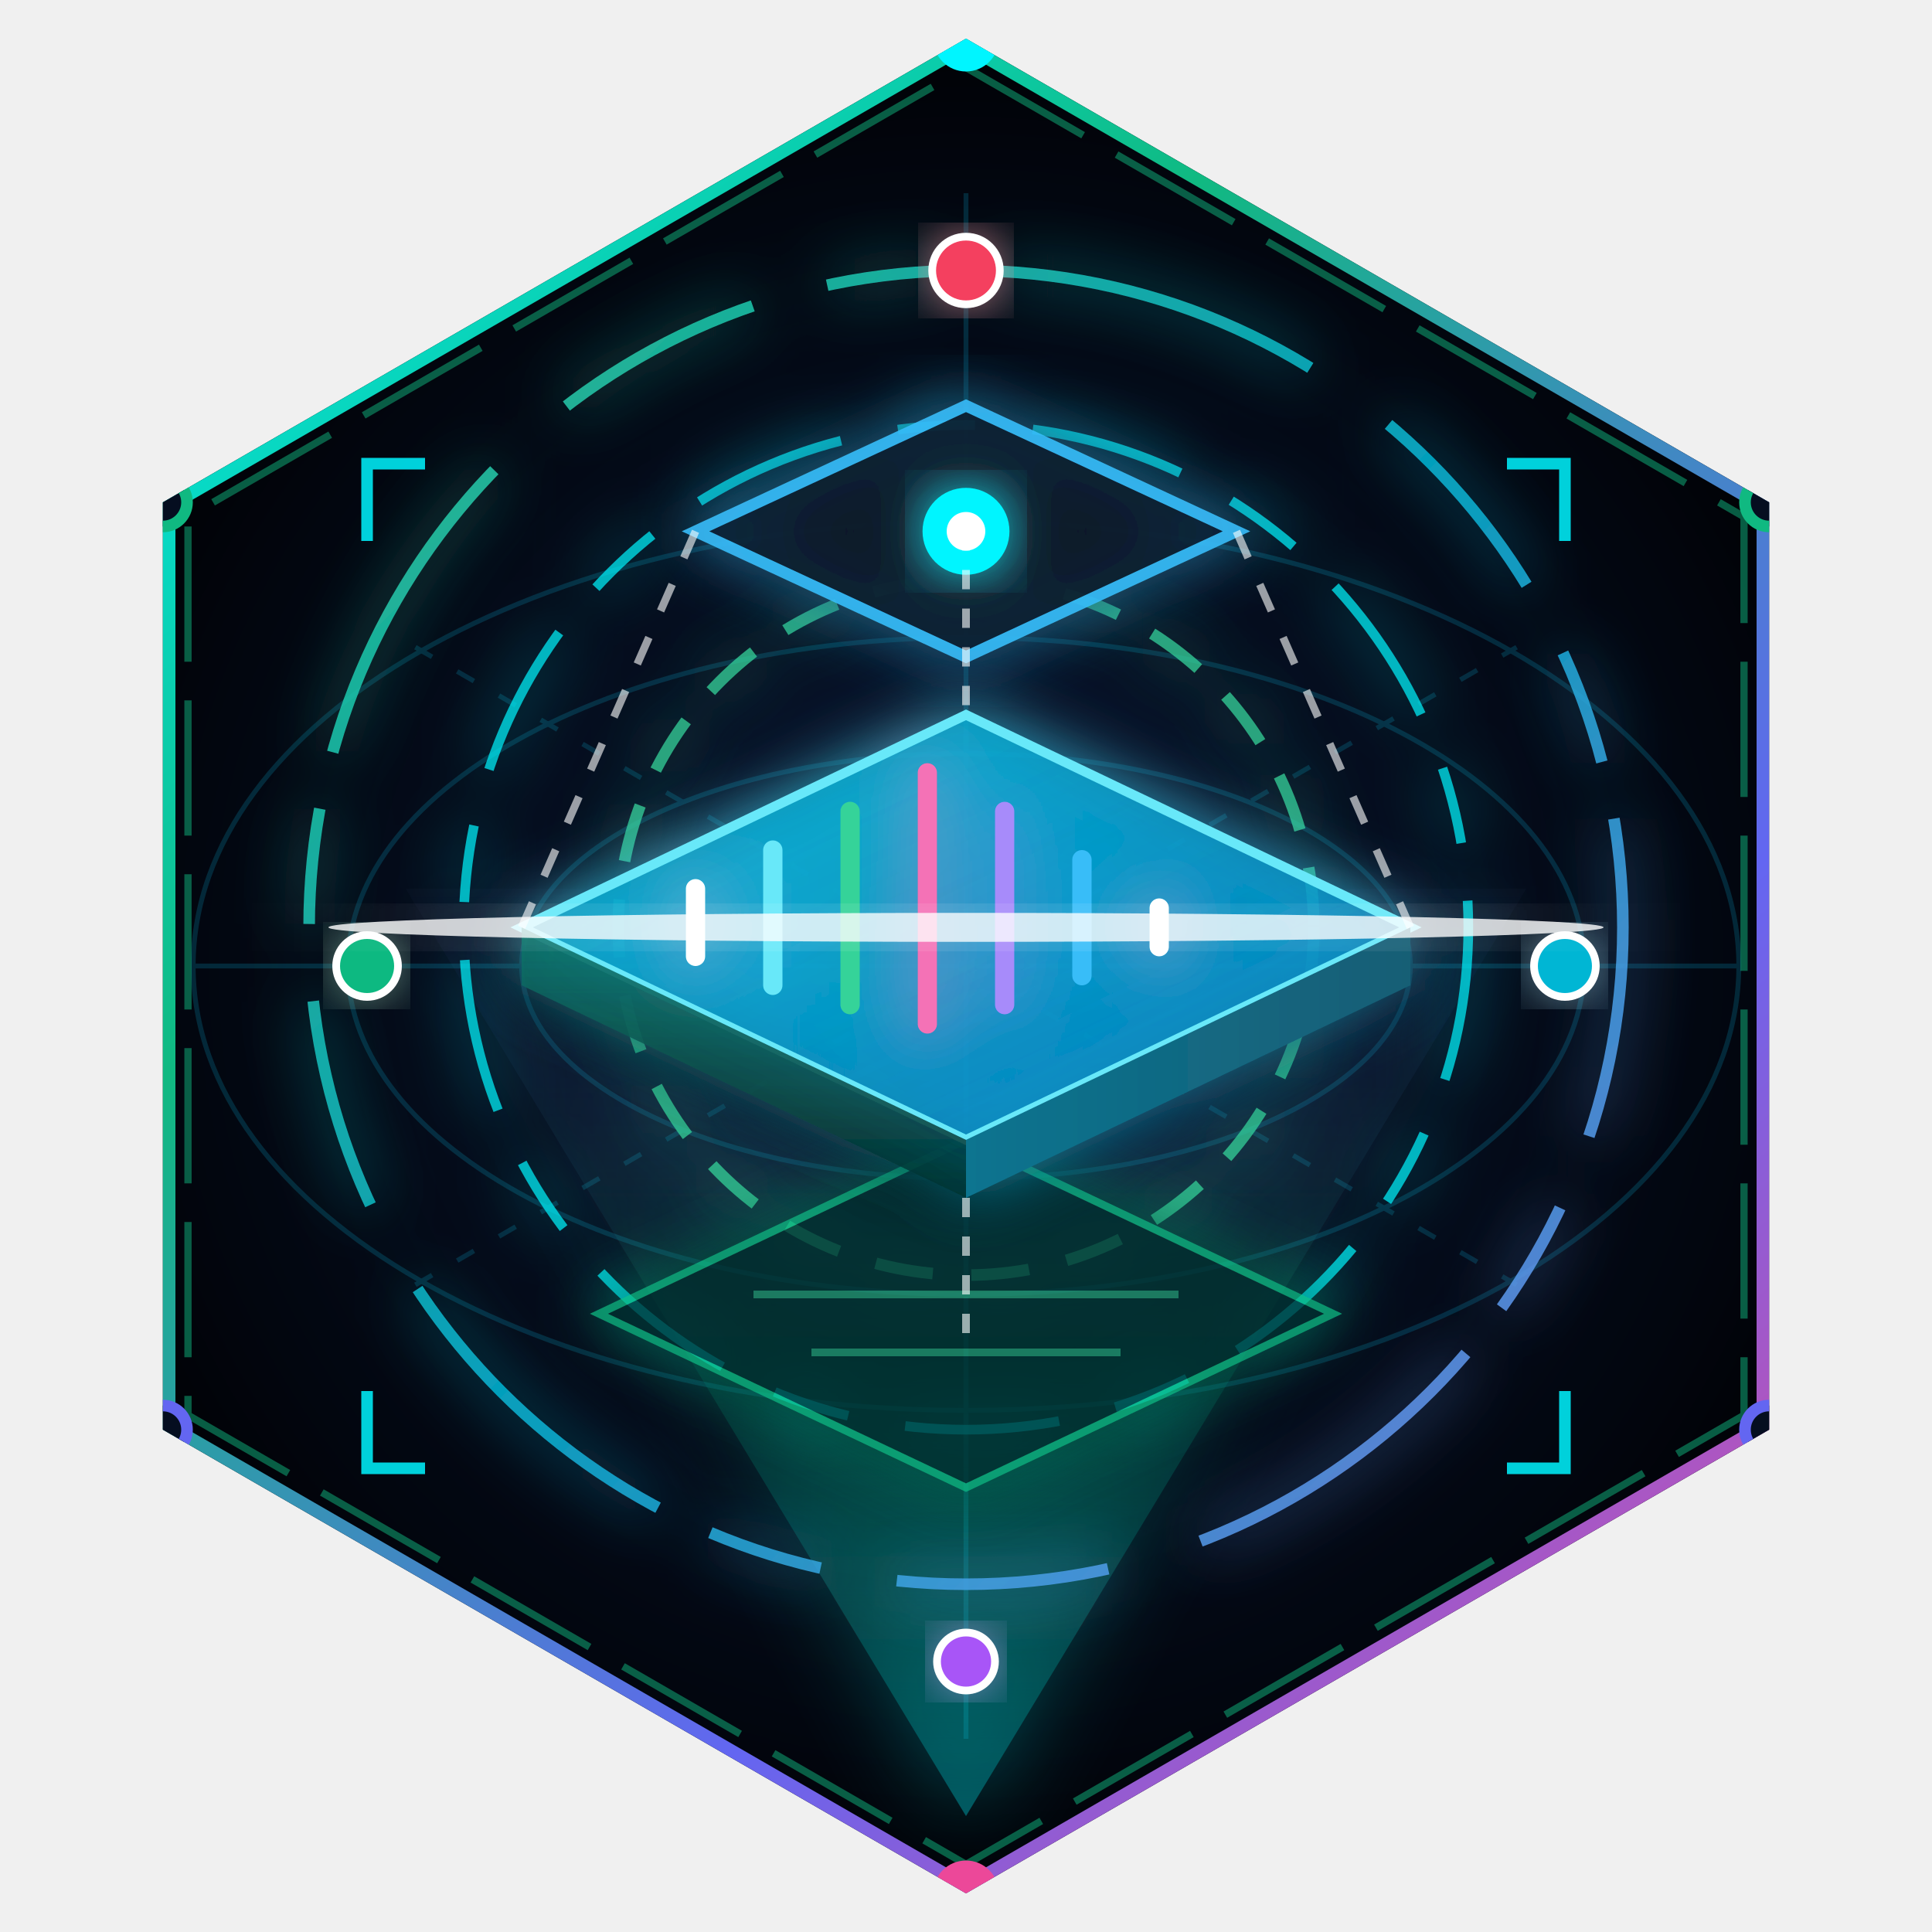
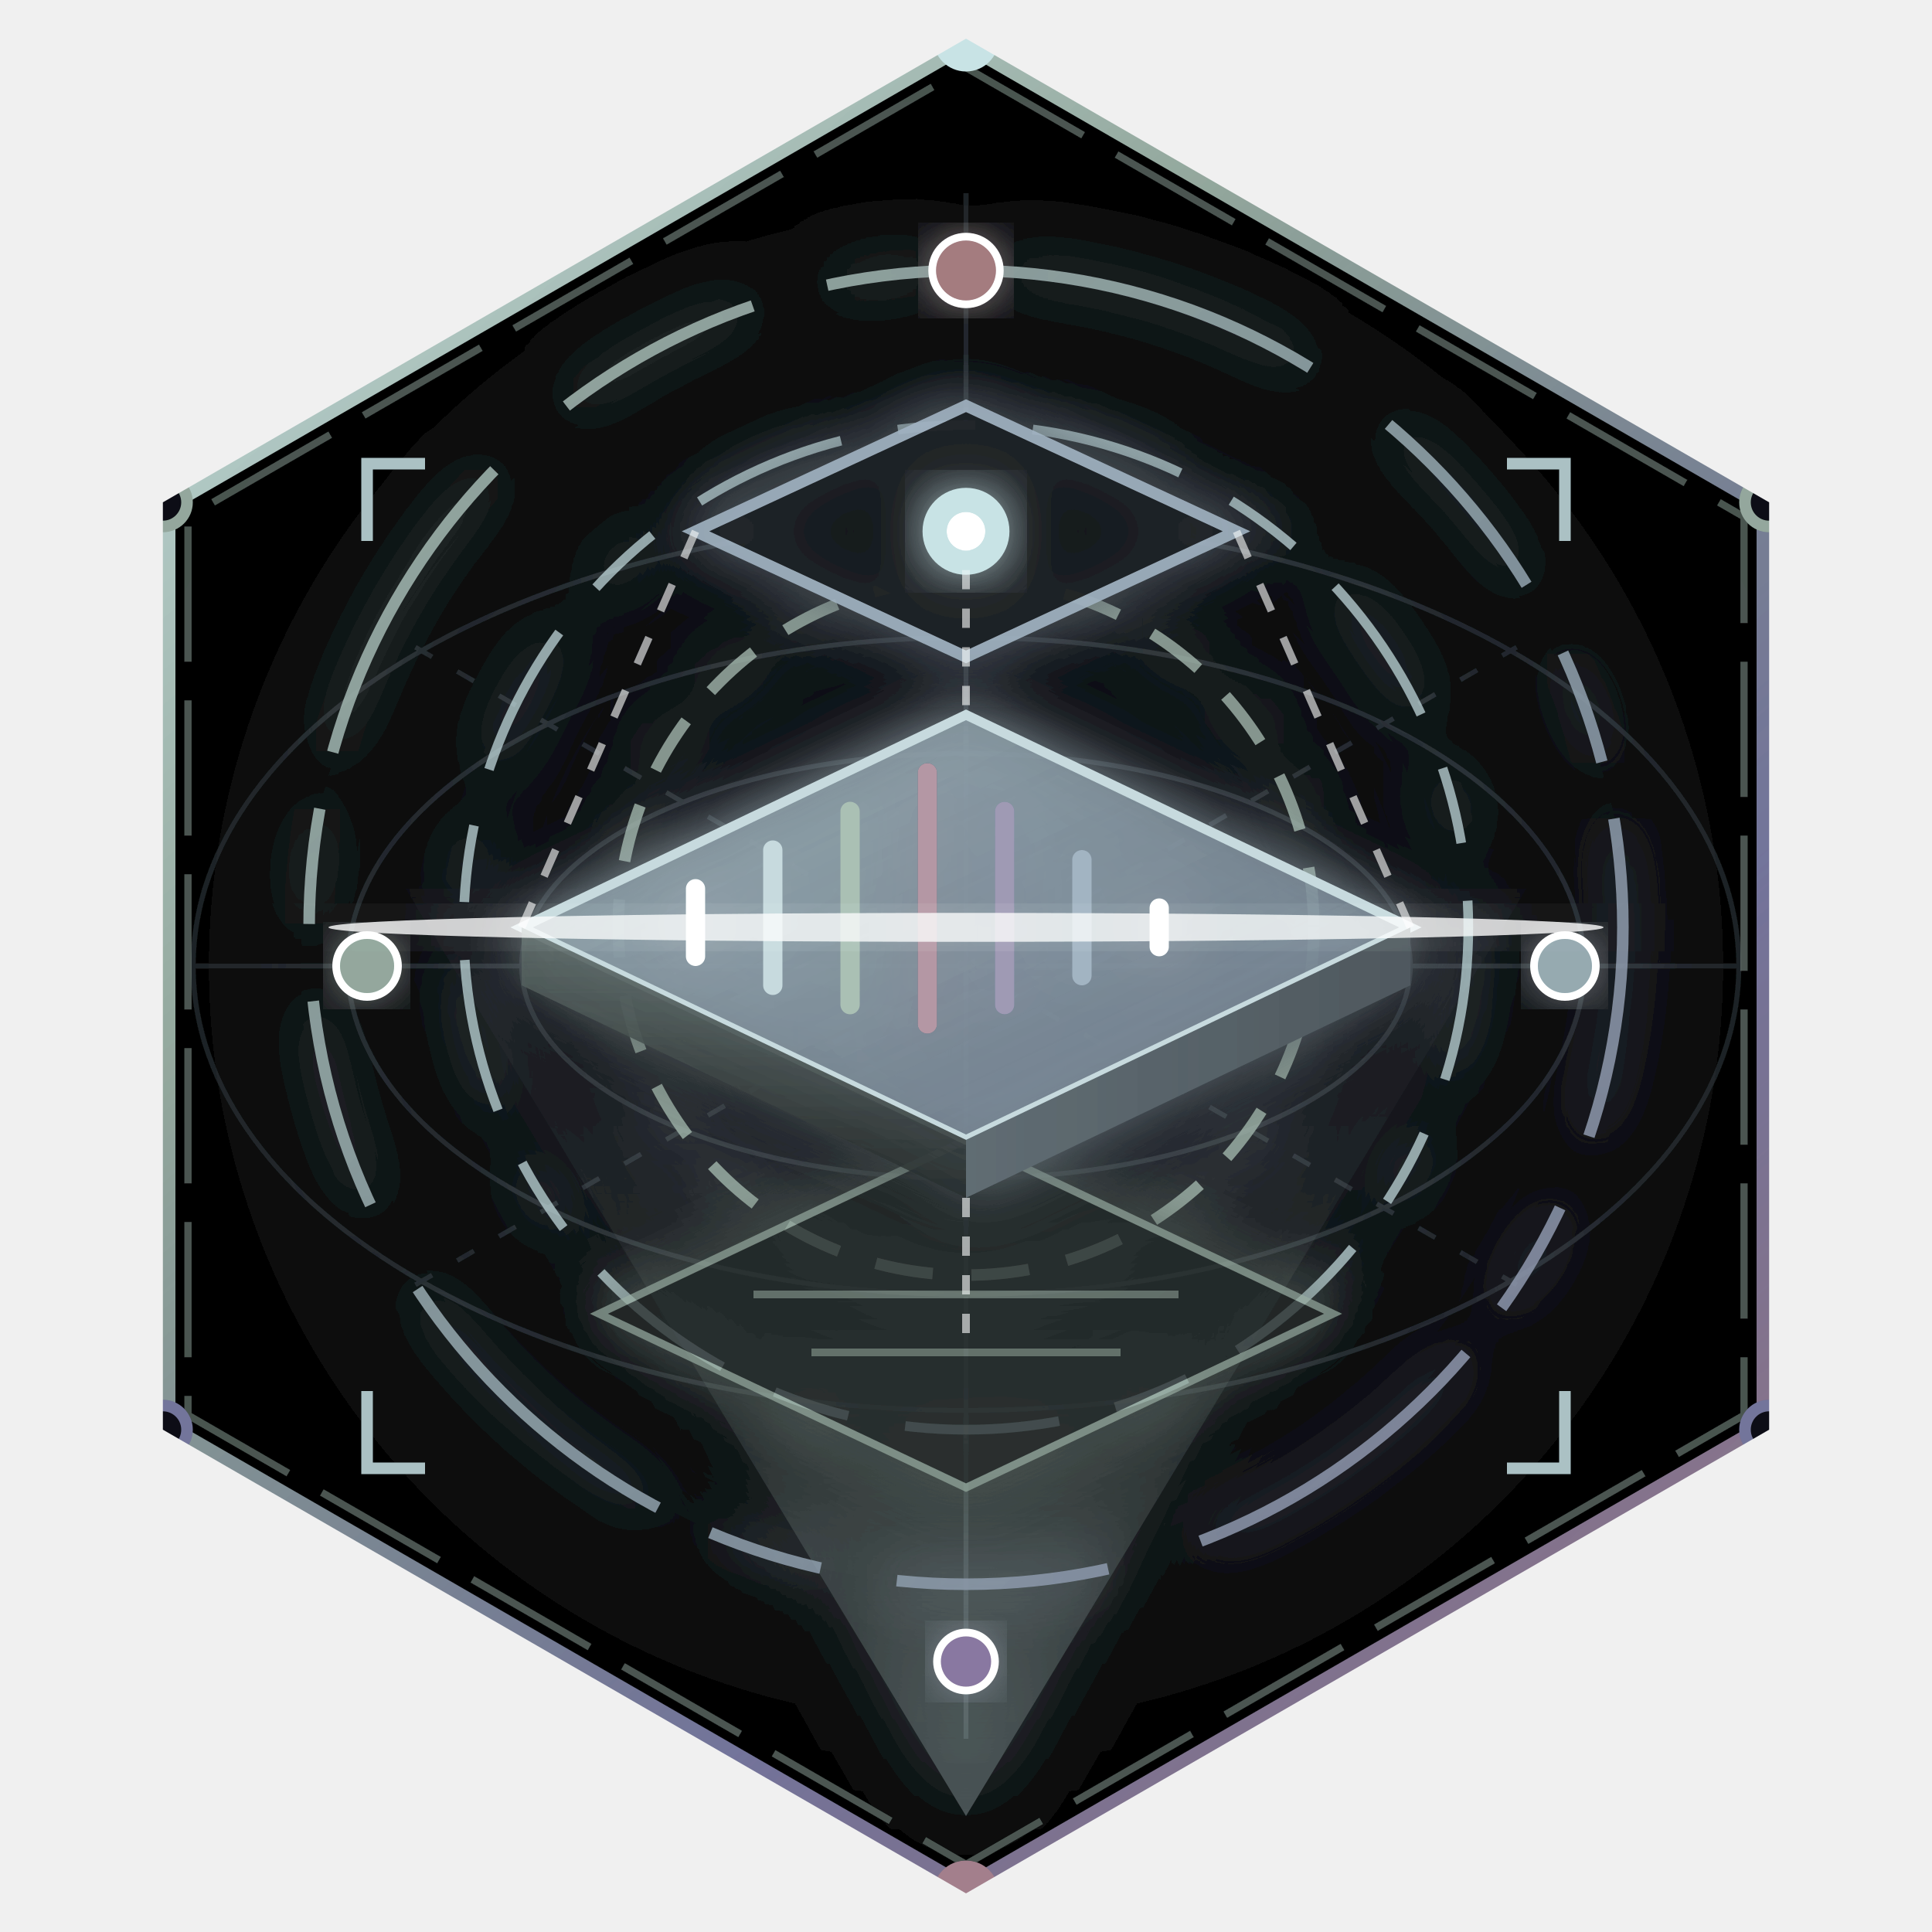
<svg xmlns="http://www.w3.org/2000/svg" viewBox="0 0 200 200" width="200" height="200">
  <defs>
    <clipPath id="webHexClip">
      <polygon points="100,4 183.14,52 183.14,148 100,196 16.86,148 16.86,52" />
    </clipPath>
    <radialGradient id="webBg" cx="100" cy="100" r="95" gradientUnits="userSpaceOnUse">
      <stop offset="0%" stop-color="#0a1a38" />
      <stop offset="45%" stop-color="#050e20" />
      <stop offset="85%" stop-color="#02060f" />
      <stop offset="100%" stop-color="#010206" />
    </radialGradient>
    <linearGradient id="webRim" x1="16.86" y1="4" x2="183.14" y2="196" gradientUnits="userSpaceOnUse">
      <stop offset="0%" stop-color="#00f5ff" />
      <stop offset="32%" stop-color="#10b981" />
      <stop offset="68%" stop-color="#6366f1" />
      <stop offset="100%" stop-color="#ec4899" />
    </linearGradient>
    <linearGradient id="holoBeam" x1="0" y1="1" x2="0" y2="0">
      <stop offset="0%" stop-color="#00f5ff" stop-opacity="0.75" />
      <stop offset="50%" stop-color="#10b981" stop-opacity="0.3" />
      <stop offset="100%" stop-color="#6366f1" stop-opacity="0.05" />
    </linearGradient>
    <linearGradient id="cardTop" x1="0" y1="0" x2="1" y2="1">
      <stop offset="0%" stop-color="#06b6d4" stop-opacity="0.85" />
      <stop offset="100%" stop-color="#0284c7" stop-opacity="0.7" />
    </linearGradient>
    <linearGradient id="cardFront" x1="0" y1="0" x2="0" y2="1">
      <stop offset="0%" stop-color="#0f766e" stop-opacity="0.9" />
      <stop offset="100%" stop-color="#042f2e" stop-opacity="0.85" />
    </linearGradient>
    <linearGradient id="cardSide" x1="0" y1="0" x2="1" y2="0">
      <stop offset="0%" stop-color="#0e7490" />
      <stop offset="100%" stop-color="#155e75" />
    </linearGradient>
    <linearGradient id="sunburstRing" x1="0" y1="0" x2="1" y2="1">
      <stop offset="0%" stop-color="#34d399" />
      <stop offset="50%" stop-color="#06b6d4" />
      <stop offset="100%" stop-color="#818cf8" />
    </linearGradient>
    <radialGradient id="displayCore" cx="100" cy="100" r="24" gradientUnits="userSpaceOnUse">
      <stop offset="0%" stop-color="#ffffff" />
      <stop offset="35%" stop-color="#67e8f9" />
      <stop offset="70%" stop-color="#0891b2" />
      <stop offset="100%" stop-color="#0c4a6e" />
    </radialGradient>
    <filter id="webGlow" x="-20%" y="-20%" width="140%" height="140%">
      <feGaussianBlur stdDeviation="3.2" result="blur" />
      <feMerge>
        <feMergeNode in="blur" />
        <feMergeNode in="SourceGraphic" />
      </feMerge>
    </filter>
    <filter id="softLaser" x="-30%" y="-30%" width="160%" height="160%">
      <feGaussianBlur stdDeviation="4.5" result="blur" />
      <feMerge>
        <feMergeNode in="blur" />
        <feMergeNode in="SourceGraphic" />
      </feMerge>
    </filter>
+     <filter id="grayscale80" x="0%" y="0%" width="100%" height="100%">
+       <feColorMatrix type="saturate" values="0.2" />
+     </filter>
  </defs>
  <g clip-path="url(#webHexClip)">
-     <polygon points="100,4 183.14,52 183.14,148 100,196 16.86,148 16.86,52" fill="url(#webBg)" />
-     <g stroke="#0891b2" stroke-width="0.5" opacity="0.25">
-       <ellipse cx="100" cy="100" rx="80" ry="46" fill="none" />
-       <ellipse cx="100" cy="100" rx="64" ry="34" fill="none" />
-       <ellipse cx="100" cy="100" rx="46" ry="22" fill="none" />
-       <line x1="20" y1="100" x2="180" y2="100" />
-       <line x1="100" y1="20" x2="100" y2="180" />
-       <line x1="43" y1="67" x2="157" y2="133" stroke-dasharray="2,3" />
-       <line x1="43" y1="133" x2="157" y2="67" stroke-dasharray="2,3" />
-     </g>
-     <polygon points="100,188 42,92 158,92" fill="url(#holoBeam)" opacity="0.45" filter="url(#softLaser)" />
-     <g filter="url(#webGlow)">
-       <circle cx="100" cy="96" r="68" fill="none" stroke="url(#sunburstRing)" stroke-width="1.2" stroke-dasharray="22,8,12,6,34,10" opacity="0.85" />
-       <circle cx="100" cy="96" r="52" fill="none" stroke="#00f5ff" stroke-width="1" stroke-dasharray="16,6,8,6" opacity="0.7" />
-       <circle cx="100" cy="96" r="36" fill="none" stroke="#34d399" stroke-width="1.2" stroke-dasharray="6,4" opacity="0.75" />
-     </g>
-     <g filter="url(#webGlow)" opacity="0.75">
-       <polygon points="100,118 138,136 100,154 62,136" fill="#042f2e" stroke="#10b981" stroke-width="0.8" />
-       <line x1="78" y1="134" x2="122" y2="134" stroke="#34d399" stroke-width="0.8" opacity="0.6" />
-       <line x1="84" y1="140" x2="116" y2="140" stroke="#34d399" stroke-width="0.8" opacity="0.6" />
-     </g>
-     <g filter="url(#webGlow)">
-       <polygon points="100,74 146,96 100,118 54,96" fill="url(#cardTop)" stroke="#67e8f9" stroke-width="1" />
-       <polygon points="54,96 100,118 100,124 54,102" fill="url(#cardFront)" />
-       <polygon points="100,118 146,96 146,102 100,124" fill="url(#cardSide)" />
-       <line x1="72" y1="92" x2="72" y2="99" stroke="#ffffff" stroke-width="2" stroke-linecap="round" />
-       <line x1="80" y1="88" x2="80" y2="102" stroke="#67e8f9" stroke-width="2" stroke-linecap="round" />
-       <line x1="88" y1="84" x2="88" y2="104" stroke="#34d399" stroke-width="2" stroke-linecap="round" />
-       <line x1="96" y1="80" x2="96" y2="106" stroke="#f472b6" stroke-width="2" stroke-linecap="round" />
-       <line x1="104" y1="84" x2="104" y2="104" stroke="#a78bfa" stroke-width="2" stroke-linecap="round" />
-       <line x1="112" y1="89" x2="112" y2="101" stroke="#38bdf8" stroke-width="2" stroke-linecap="round" />
-       <line x1="120" y1="94" x2="120" y2="98" stroke="#ffffff" stroke-width="2" stroke-linecap="round" />
-     </g>
-     <g filter="url(#webGlow)">
-       <polygon points="100,42 128,55 100,68 72,55" fill="#0f172a" stroke="#38bdf8" stroke-width="1.2" opacity="0.9" />
-       <circle cx="100" cy="55" r="4.5" fill="#00f5ff" filter="url(#webGlow)" />
-       <circle cx="100" cy="55" r="2" fill="#ffffff" />
-     </g>
-     <g stroke="#ffffff" stroke-width="0.8" opacity="0.6">
-       <line x1="100" y1="55" x2="100" y2="74" stroke-dasharray="2,2" />
-       <line x1="72" y1="55" x2="54" y2="96" stroke-dasharray="3,3" />
-       <line x1="128" y1="55" x2="146" y2="96" stroke-dasharray="3,3" />
-       <line x1="100" y1="124" x2="100" y2="140" stroke-dasharray="2,2" />
-     </g>
-     <g stroke="#00f5ff" stroke-width="1.2" fill="none" opacity="0.85">
-       <path d="M 44,48 L 38,48 L 38,56" />
-       <path d="M 156,48 L 162,48 L 162,56" />
-       <path d="M 162,144 L 162,152 L 156,152" />
-       <path d="M 38,144 L 38,152 L 44,152" />
-     </g>
-     <circle cx="38" cy="100" r="3.2" fill="#10b981" stroke="#ffffff" stroke-width="0.8" filter="url(#webGlow)" />
-     <circle cx="162" cy="100" r="3.2" fill="#06b6d4" stroke="#ffffff" stroke-width="0.8" filter="url(#webGlow)" />
-     <circle cx="100" cy="28" r="3.5" fill="#f43f5e" stroke="#ffffff" stroke-width="0.8" filter="url(#webGlow)" />
-     <circle cx="100" cy="172" r="3" fill="#a855f7" stroke="#ffffff" stroke-width="0.8" filter="url(#webGlow)" />
-     <ellipse cx="100" cy="96" rx="66" ry="1.5" fill="#ffffff" opacity="0.8" filter="url(#softLaser)" />
-     <polygon points="100,7 180.54,53.5 180.54,146.5 100,193 19.46,146.5 19.46,53.5" fill="none" stroke="#10b981" stroke-width="0.75" stroke-dasharray="14, 4" stroke-opacity="0.5" />
-     <polygon points="100,4 183.14,52 183.14,148 100,196 16.86,148 16.86,52" fill="none" stroke="url(#webRim)" stroke-width="2.6" stroke-linejoin="round" />
-     <g fill="#050e20" stroke="#00f5ff" stroke-width="1.2">
-       <circle cx="100" cy="4" r="2.8" stroke="#00f5ff" fill="#00f5ff" />
-       <circle cx="183.14" cy="52" r="2.5" stroke="#10b981" />
-       <circle cx="183.14" cy="148" r="2.5" stroke="#6366f1" />
-       <circle cx="100" cy="196" r="2.8" stroke="#ec4899" fill="#ec4899" />
-       <circle cx="16.86" cy="148" r="2.5" stroke="#6366f1" />
-       <circle cx="16.86" cy="52" r="2.5" stroke="#10b981" />
+     <g filter="url(#grayscale80)">
+       <polygon points="100,4 183.14,52 183.14,148 100,196 16.86,148 16.86,52" fill="url(#webBg)" />
+       <g stroke="#0891b2" stroke-width="0.5" opacity="0.25">
+         <ellipse cx="100" cy="100" rx="80" ry="46" fill="none" />
+         <ellipse cx="100" cy="100" rx="64" ry="34" fill="none" />
+         <ellipse cx="100" cy="100" rx="46" ry="22" fill="none" />
+         <line x1="20" y1="100" x2="180" y2="100" />
+         <line x1="100" y1="20" x2="100" y2="180" />
+         <line x1="43" y1="67" x2="157" y2="133" stroke-dasharray="2,3" />
+         <line x1="43" y1="133" x2="157" y2="67" stroke-dasharray="2,3" />
+       </g>
+       <polygon points="100,188 42,92 158,92" fill="url(#holoBeam)" opacity="0.45" filter="url(#softLaser)" />
+       <g filter="url(#webGlow)">
+         <circle cx="100" cy="96" r="68" fill="none" stroke="url(#sunburstRing)" stroke-width="1.2" stroke-dasharray="22,8,12,6,34,10" opacity="0.85" />
+         <circle cx="100" cy="96" r="52" fill="none" stroke="#00f5ff" stroke-width="1" stroke-dasharray="16,6,8,6" opacity="0.7" />
+         <circle cx="100" cy="96" r="36" fill="none" stroke="#34d399" stroke-width="1.2" stroke-dasharray="6,4" opacity="0.75" />
+       </g>
+       <g filter="url(#webGlow)" opacity="0.75">
+         <polygon points="100,118 138,136 100,154 62,136" fill="#042f2e" stroke="#10b981" stroke-width="0.8" />
+         <line x1="78" y1="134" x2="122" y2="134" stroke="#34d399" stroke-width="0.8" opacity="0.6" />
+         <line x1="84" y1="140" x2="116" y2="140" stroke="#34d399" stroke-width="0.8" opacity="0.6" />
+       </g>
+       <g filter="url(#webGlow)">
+         <polygon points="100,74 146,96 100,118 54,96" fill="url(#cardTop)" stroke="#67e8f9" stroke-width="1" />
+         <polygon points="54,96 100,118 100,124 54,102" fill="url(#cardFront)" />
+         <polygon points="100,118 146,96 146,102 100,124" fill="url(#cardSide)" />
+         <line x1="72" y1="92" x2="72" y2="99" stroke="#ffffff" stroke-width="2" stroke-linecap="round" />
+         <line x1="80" y1="88" x2="80" y2="102" stroke="#67e8f9" stroke-width="2" stroke-linecap="round" />
+         <line x1="88" y1="84" x2="88" y2="104" stroke="#34d399" stroke-width="2" stroke-linecap="round" />
+         <line x1="96" y1="80" x2="96" y2="106" stroke="#f472b6" stroke-width="2" stroke-linecap="round" />
+         <line x1="104" y1="84" x2="104" y2="104" stroke="#a78bfa" stroke-width="2" stroke-linecap="round" />
+         <line x1="112" y1="89" x2="112" y2="101" stroke="#38bdf8" stroke-width="2" stroke-linecap="round" />
+         <line x1="120" y1="94" x2="120" y2="98" stroke="#ffffff" stroke-width="2" stroke-linecap="round" />
+       </g>
+       <g filter="url(#webGlow)">
+         <polygon points="100,42 128,55 100,68 72,55" fill="#0f172a" stroke="#38bdf8" stroke-width="1.2" opacity="0.9" />
+         <circle cx="100" cy="55" r="4.5" fill="#00f5ff" filter="url(#webGlow)" />
+         <circle cx="100" cy="55" r="2" fill="#ffffff" />
+       </g>
+       <g stroke="#ffffff" stroke-width="0.8" opacity="0.6">
+         <line x1="100" y1="55" x2="100" y2="74" stroke-dasharray="2,2" />
+         <line x1="72" y1="55" x2="54" y2="96" stroke-dasharray="3,3" />
+         <line x1="128" y1="55" x2="146" y2="96" stroke-dasharray="3,3" />
+         <line x1="100" y1="124" x2="100" y2="140" stroke-dasharray="2,2" />
+       </g>
+       <g stroke="#00f5ff" stroke-width="1.2" fill="none" opacity="0.85">
+         <path d="M 44,48 L 38,48 L 38,56" />
+         <path d="M 156,48 L 162,48 L 162,56" />
+         <path d="M 162,144 L 162,152 L 156,152" />
+         <path d="M 38,144 L 38,152 L 44,152" />
+       </g>
+       <circle cx="38" cy="100" r="3.2" fill="#10b981" stroke="#ffffff" stroke-width="0.8" filter="url(#webGlow)" />
+       <circle cx="162" cy="100" r="3.2" fill="#06b6d4" stroke="#ffffff" stroke-width="0.8" filter="url(#webGlow)" />
+       <circle cx="100" cy="28" r="3.5" fill="#f43f5e" stroke="#ffffff" stroke-width="0.8" filter="url(#webGlow)" />
+       <circle cx="100" cy="172" r="3" fill="#a855f7" stroke="#ffffff" stroke-width="0.8" filter="url(#webGlow)" />
+       <ellipse cx="100" cy="96" rx="66" ry="1.5" fill="#ffffff" opacity="0.8" filter="url(#softLaser)" />
+       <polygon points="100,7 180.54,53.5 180.54,146.5 100,193 19.46,146.5 19.46,53.5" fill="none" stroke="#10b981" stroke-width="0.75" stroke-dasharray="14, 4" stroke-opacity="0.5" />
+       <polygon points="100,4 183.14,52 183.14,148 100,196 16.86,148 16.86,52" fill="none" stroke="url(#webRim)" stroke-width="2.6" stroke-linejoin="round" />
+       <g fill="#050e20" stroke="#00f5ff" stroke-width="1.2">
+         <circle cx="100" cy="4" r="2.8" stroke="#00f5ff" fill="#00f5ff" />
+         <circle cx="183.14" cy="52" r="2.5" stroke="#10b981" />
+         <circle cx="183.14" cy="148" r="2.5" stroke="#6366f1" />
+         <circle cx="100" cy="196" r="2.8" stroke="#ec4899" fill="#ec4899" />
+         <circle cx="16.86" cy="148" r="2.5" stroke="#6366f1" />
+         <circle cx="16.86" cy="52" r="2.5" stroke="#10b981" />
+       </g>
    </g>
  </g>
</svg>
